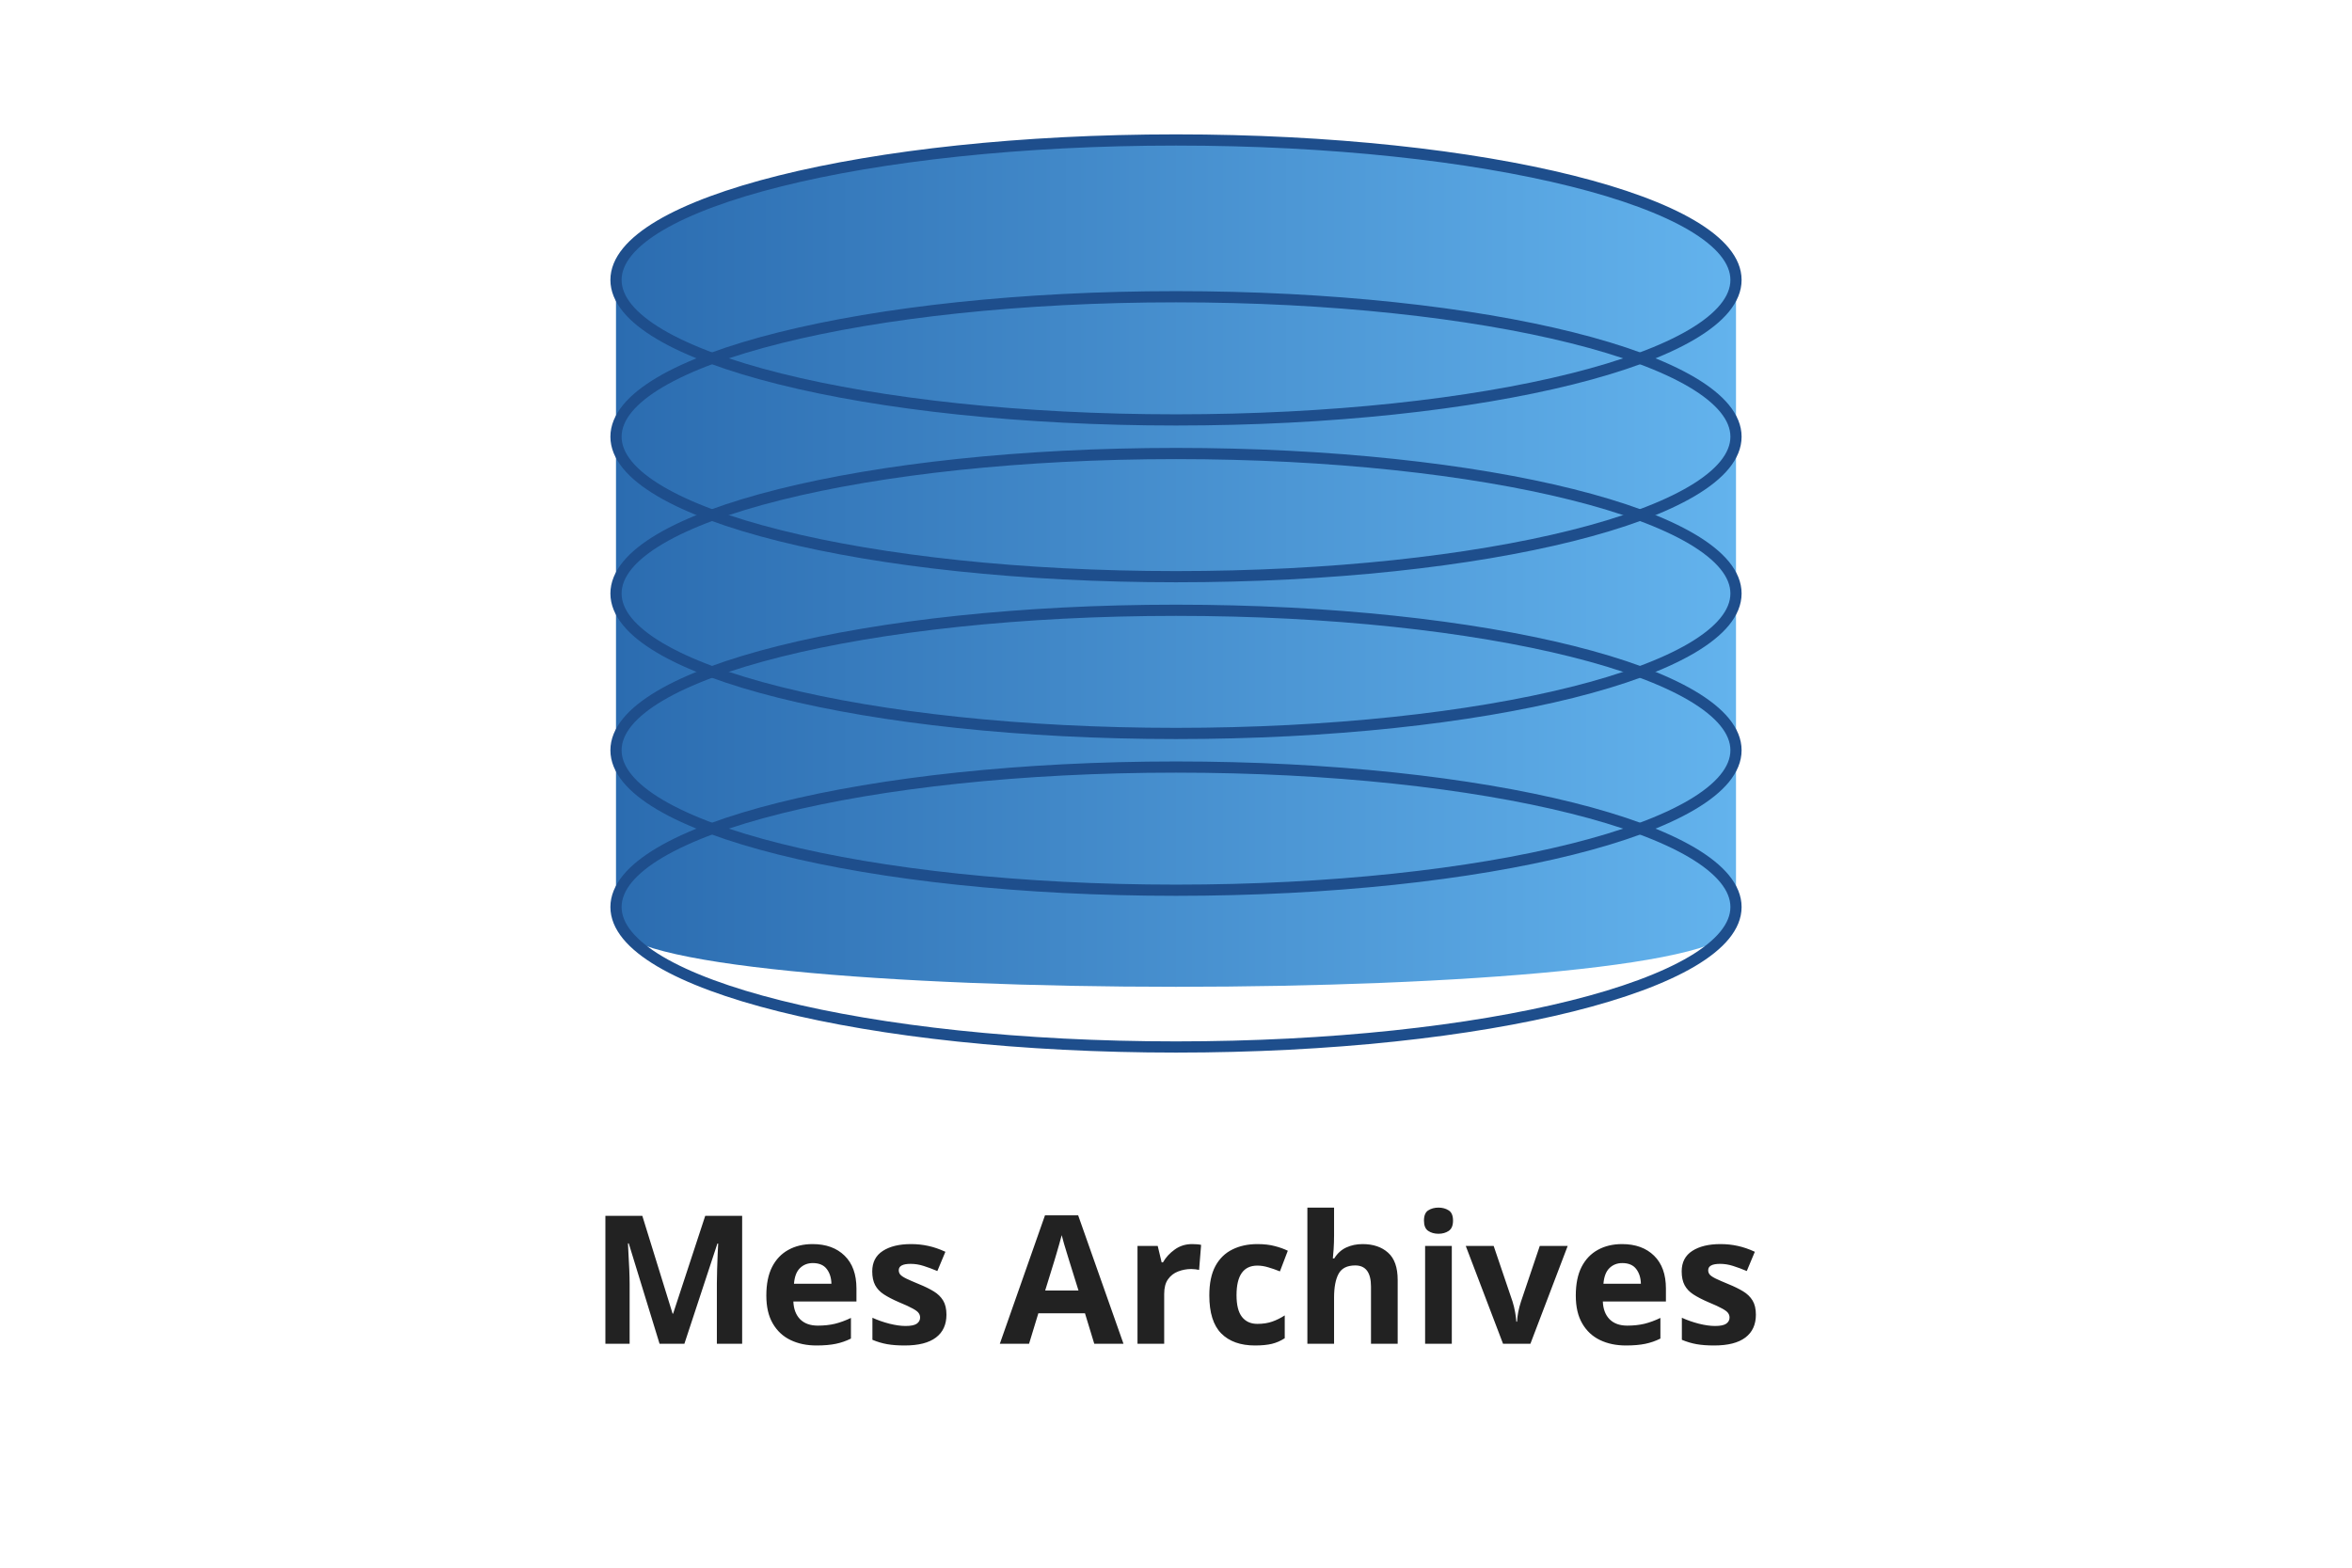
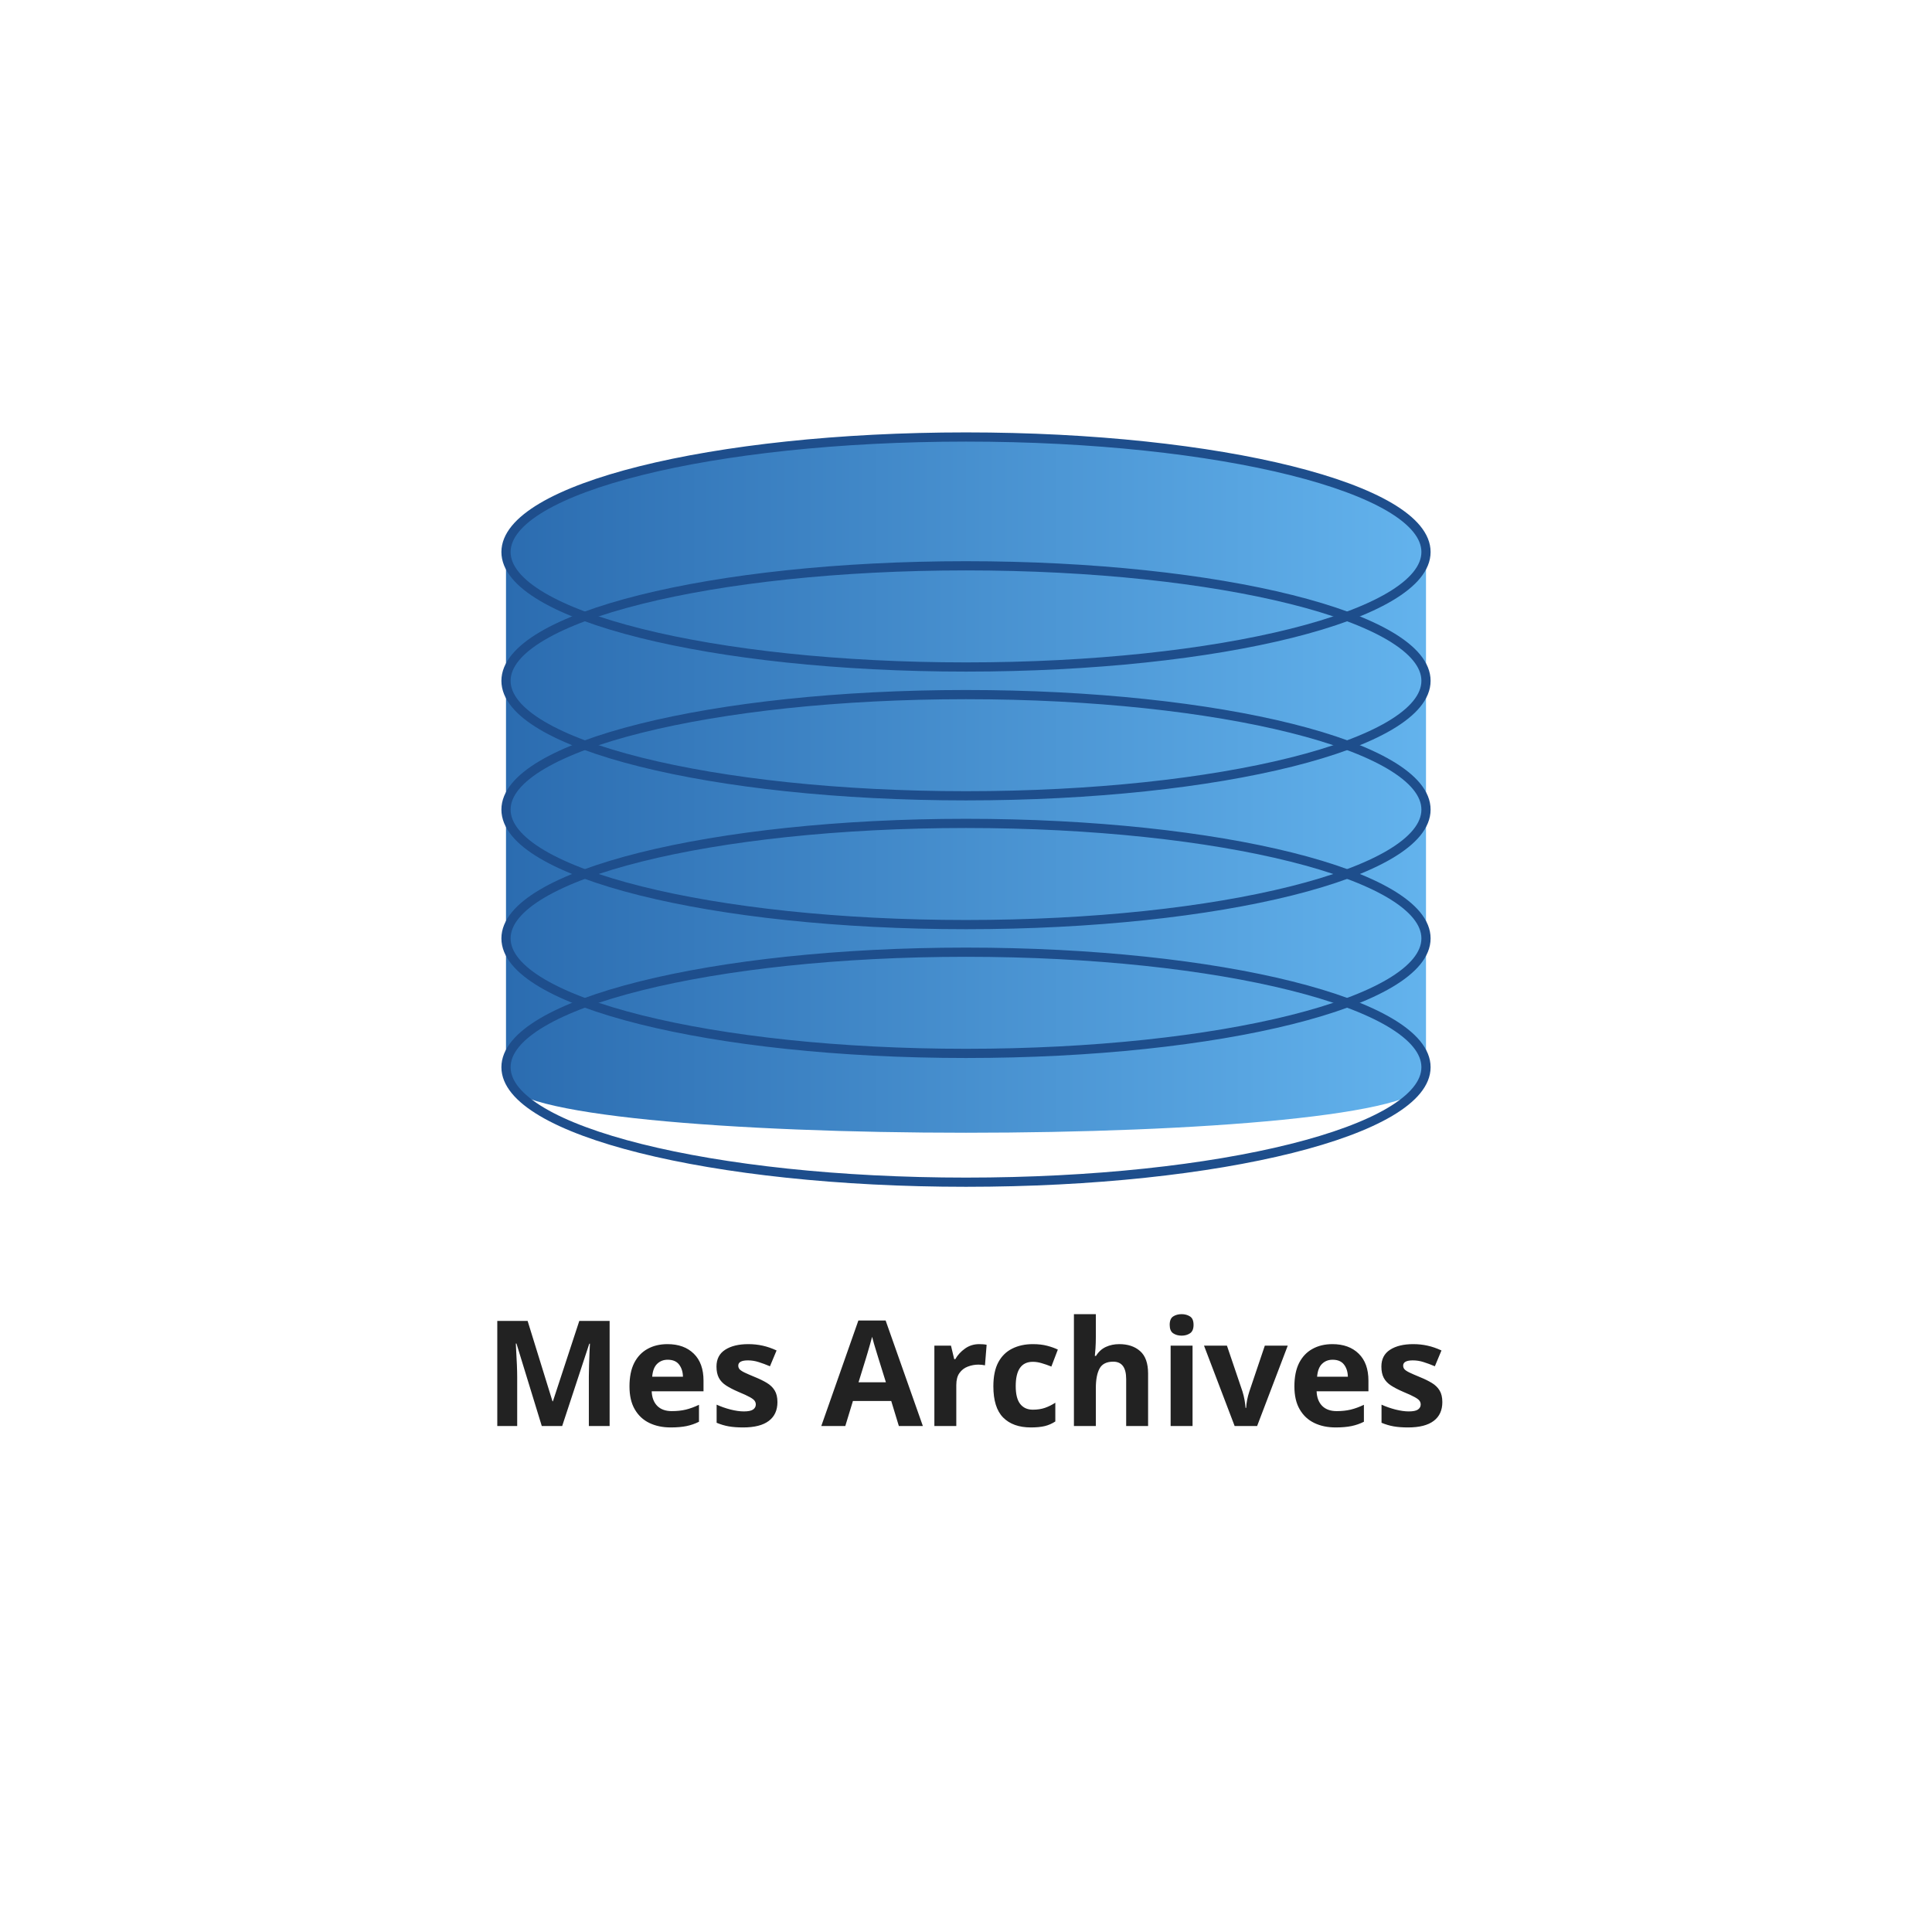
- <svg xmlns="http://www.w3.org/2000/svg" width="420" height="280" viewBox="0 0 420 280">
+ <svg xmlns="http://www.w3.org/2000/svg" width="70" height="70" viewBox="0 0 420 280">
  <defs>
    <linearGradient id="dbGrad" x1="0%" y1="0%" x2="100%" y2="0%">
      <stop offset="0%" stop-color="#2B6CB0" />
      <stop offset="100%" stop-color="#63B3ED" />
    </linearGradient>
  </defs>
  <path d="     M110 50     C110 35, 310 35, 310 50     L310 165     C310 180, 110 180, 110 165     Z" fill="url(#dbGrad)" />
  <ellipse cx="210" cy="50" rx="100" ry="25" fill="url(#dbGrad)" stroke="#1E4E8C" stroke-width="2" />
  <ellipse cx="210" cy="78" rx="100" ry="25" fill="none" stroke="#1E4E8C" stroke-width="2" />
  <ellipse cx="210" cy="106" rx="100" ry="25" fill="none" stroke="#1E4E8C" stroke-width="2" />
  <ellipse cx="210" cy="134" rx="100" ry="25" fill="none" stroke="#1E4E8C" stroke-width="2" />
  <ellipse cx="210" cy="162" rx="100" ry="25" fill="none" stroke="#1E4E8C" stroke-width="2" />
  <text x="210" y="240" text-anchor="middle" font-family="Segoe UI" font-size="32" font-weight="600" fill="#222">
      Mes Archives
  </text>
</svg>
